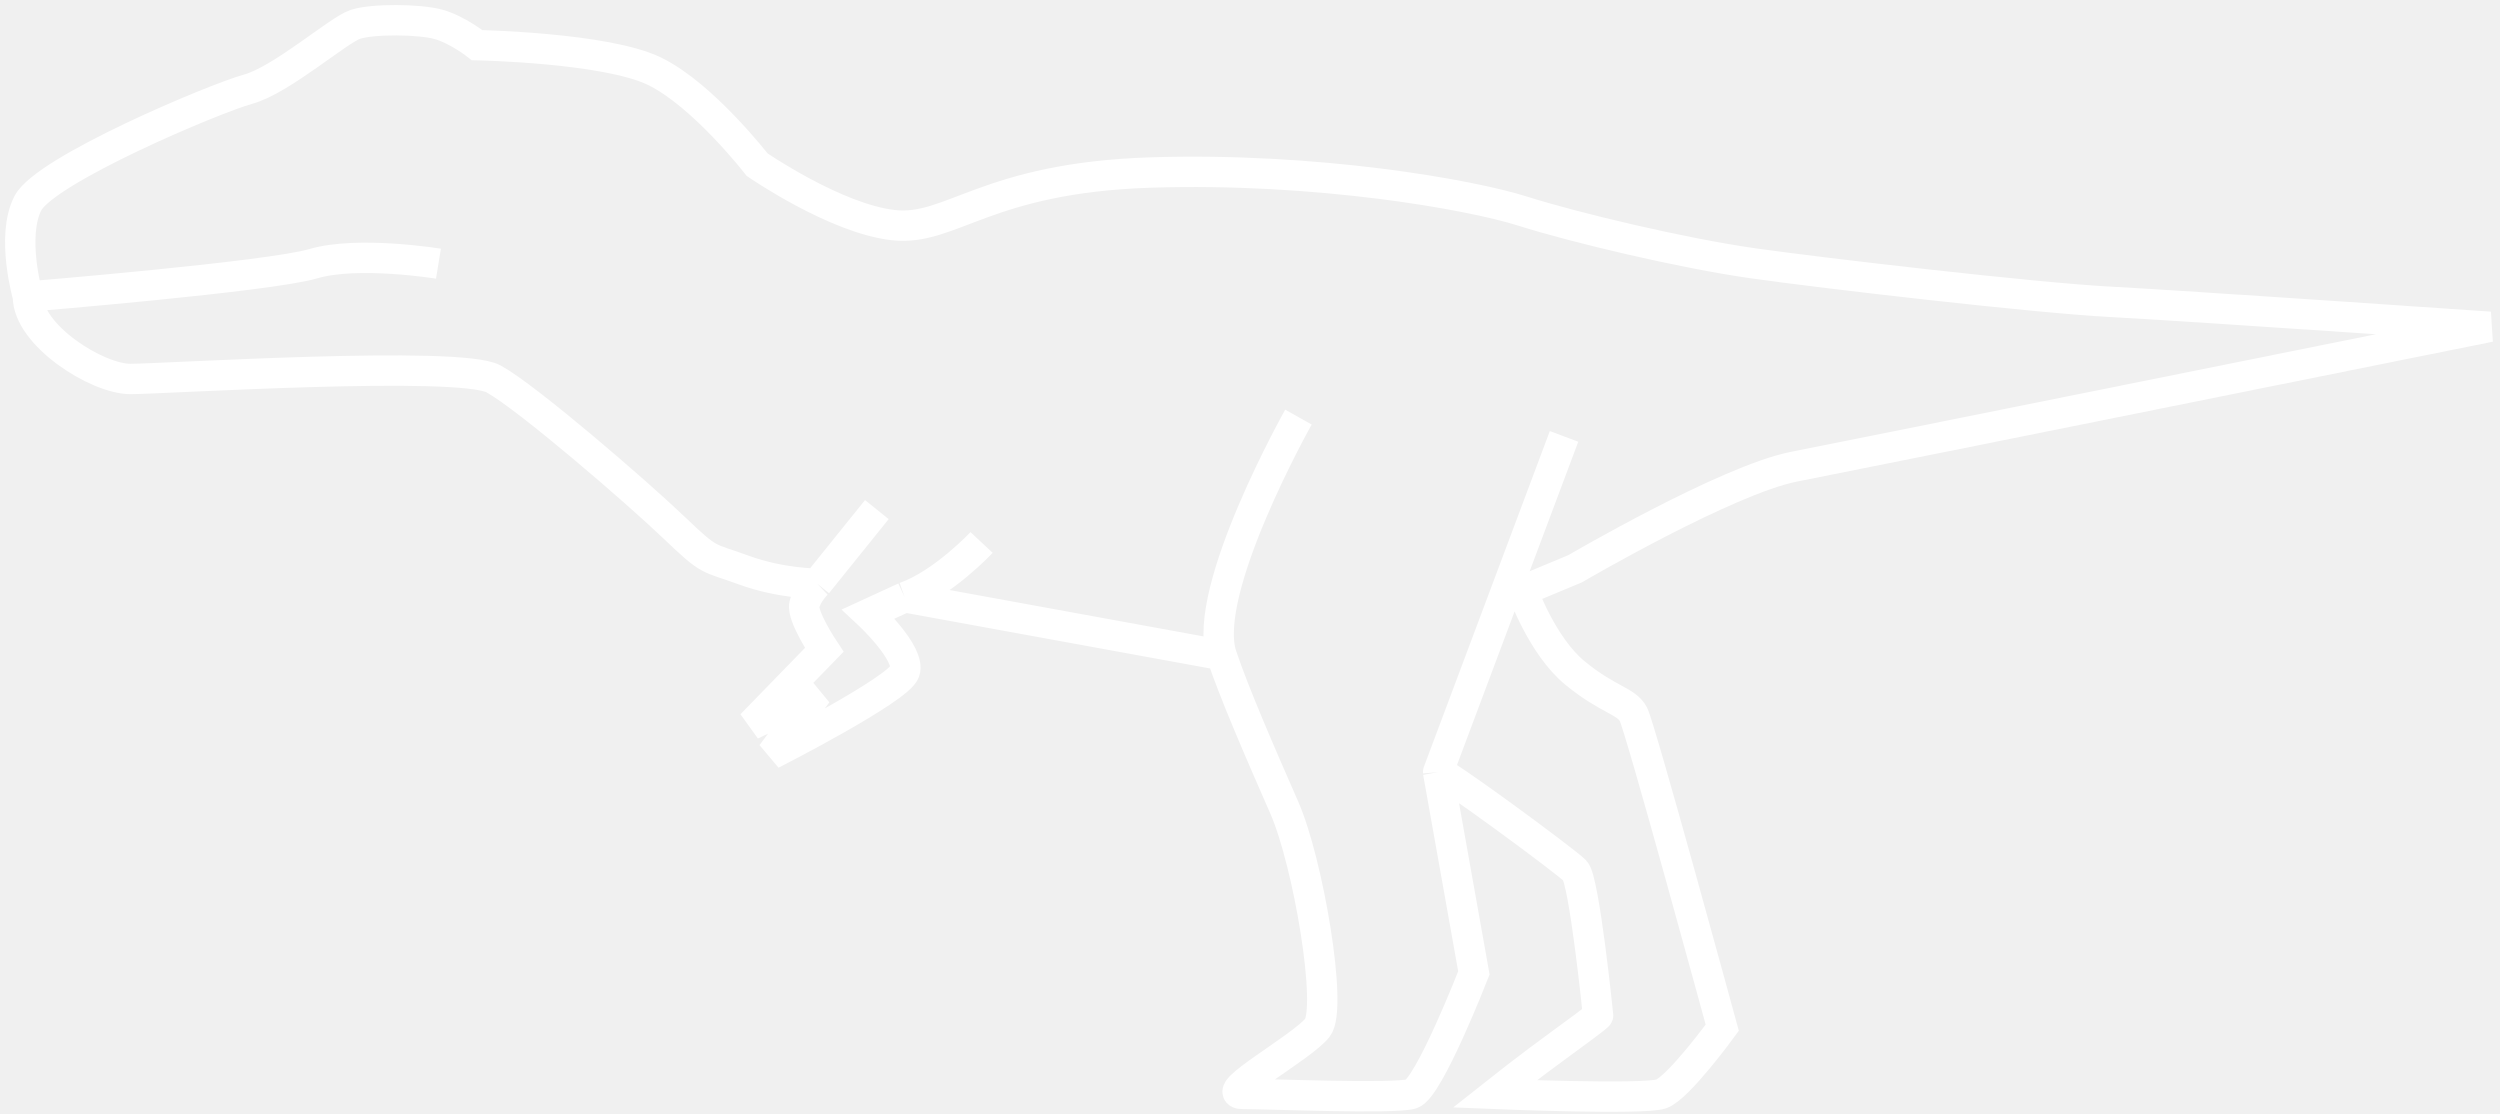
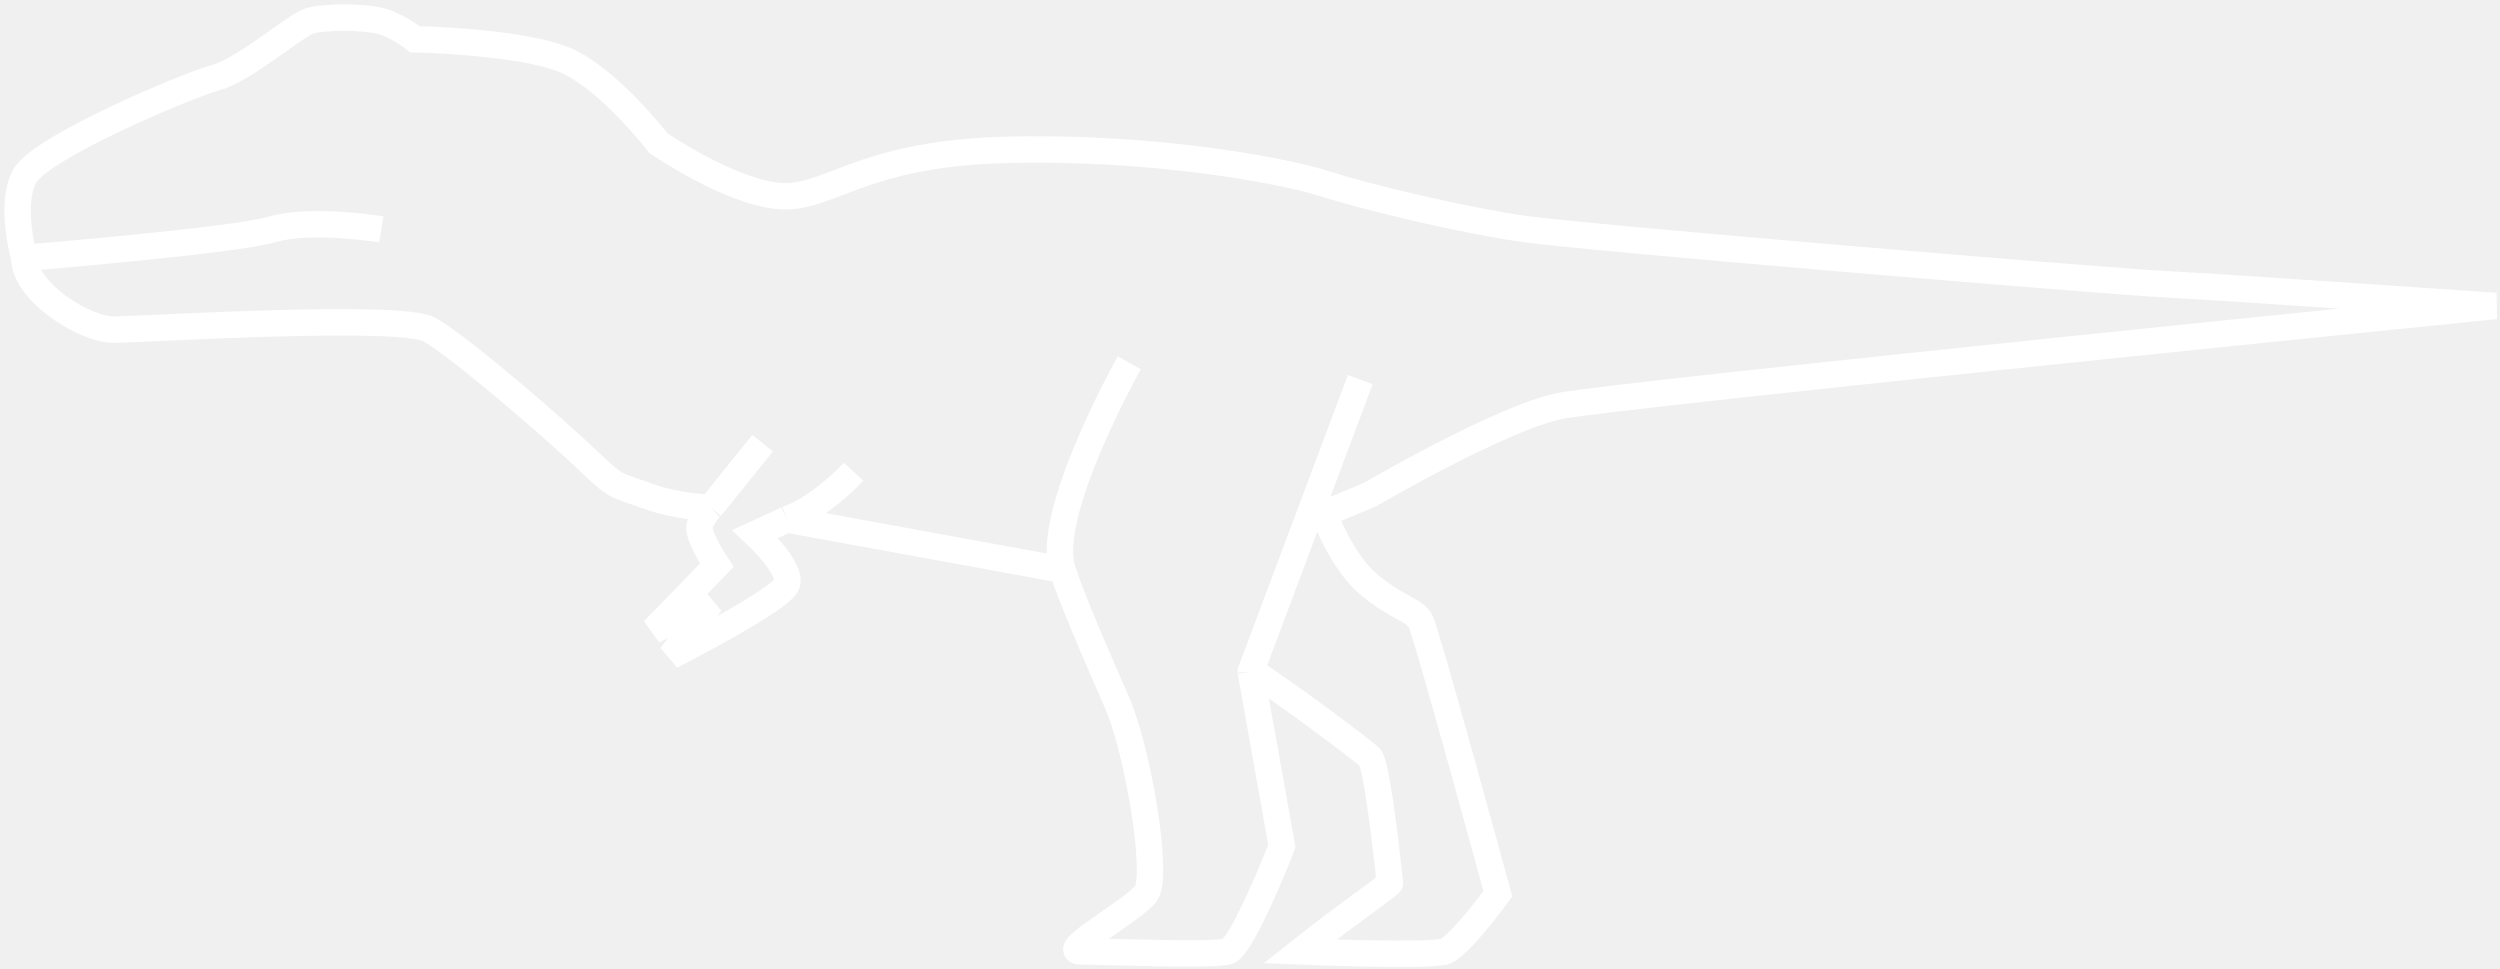
- <svg xmlns="http://www.w3.org/2000/svg" width="247" height="110" viewBox="0 0 247 110" fill="none">
-   <path d="M2.757 29.3C2.757 29.3 1.054 23.367 2.757 20.076C4.46 16.785 21.182 9.725 24.501 8.816C27.819 7.906 33.408 2.969 35.111 2.406C36.814 1.843 41.442 1.886 43.319 2.406C45.197 2.926 47.14 4.463 47.14 4.463C47.14 4.463 59.867 4.702 64.67 7.04C69.473 9.379 74.8 16.265 74.8 16.265C74.8 16.265 82.528 21.592 88.248 22.241C93.968 22.891 97.373 17.564 113.703 17.044C130.033 16.524 145.227 19.209 150.423 20.855C155.619 22.501 166.185 25.013 173.171 26.009C180.157 27.005 201.071 29.43 208.494 29.82C215.917 30.21 246 32.288 246 32.288C246 32.288 183.912 44.804 177.275 46.104C170.639 47.403 155.619 56.194 155.619 56.194L150.423 58.36C150.423 58.36 152.344 63.817 155.619 66.502C158.894 69.187 160.684 69.23 161.382 70.573C162.081 71.915 170.158 101.538 170.158 101.538C170.158 101.538 165.836 107.471 164.133 108.078C162.43 108.684 147.672 108.078 147.672 108.078C147.672 108.078 150.947 105.479 154.527 102.881C158.108 100.282 157.889 100.326 157.889 100.326C157.889 100.326 156.536 86.987 155.619 86.034C154.702 85.081 142.04 75.77 142.084 76.289M2.757 29.3C2.757 33.112 9.568 37.442 12.886 37.442C16.205 37.442 45.415 35.58 48.777 37.442C52.139 39.305 62.923 48.616 66.591 52.123C70.259 55.632 69.822 54.982 73.49 56.325C77.157 57.667 80.738 57.667 80.738 57.667M2.757 29.3C2.757 29.3 26.553 27.352 30.963 26.052C35.373 24.753 43.319 26.052 43.319 26.052M142.084 76.289L154.527 43.116M142.084 76.289L145.62 96.125C145.62 96.125 141.167 107.558 139.464 108.078C137.761 108.597 125.274 108.078 122.741 108.078C120.209 108.078 128.635 103.487 130.164 101.538C131.692 99.589 129.247 85.168 126.889 79.797C124.531 74.427 121.911 68.407 120.689 64.726M128.286 41.21C128.286 41.21 118.637 58.36 120.689 64.726M120.689 64.726L89.383 59.01M89.383 59.01C93.181 57.667 96.98 53.596 96.98 53.596M89.383 59.01L85.803 60.656C85.803 60.656 90.038 64.597 89.383 66.372C88.728 68.148 76.241 74.514 76.241 74.514L80.738 68.494L74.232 71.612L81.436 64.207C81.436 64.207 79.21 60.872 79.472 59.746C79.734 58.62 80.738 57.667 80.738 57.667M86.632 50.348L80.738 57.667" stroke="white" stroke-width="3" />
+ <svg xmlns="http://www.w3.org/2000/svg" width="284" height="110" viewBox="0 0 284 110" fill="none">
+   <path d="M2.757 29.3C2.757 29.3 1.054 23.367 2.757 20.076C4.46 16.785 21.182 9.725 24.501 8.816C27.819 7.906 33.408 2.969 35.111 2.406C36.814 1.843 41.442 1.886 43.319 2.406C45.197 2.926 47.14 4.463 47.14 4.463C47.14 4.463 59.867 4.702 64.67 7.04C69.473 9.379 74.8 16.265 74.8 16.265C74.8 16.265 82.528 21.592 88.248 22.241C93.968 22.891 97.373 17.564 113.703 17.044C130.033 16.524 145.227 19.209 150.423 20.855C155.619 22.501 166.185 25.013 173.171 26.009C180.157 27.005 238.577 31.899 246 32.288C253.423 32.678 283.506 34.757 283.506 34.757C283.506 34.757 183.912 44.804 177.275 46.104C170.639 47.403 155.619 56.194 155.619 56.194L150.423 58.36C150.423 58.36 152.344 63.817 155.619 66.502C158.894 69.187 160.684 69.23 161.382 70.573C162.081 71.915 170.158 101.538 170.158 101.538C170.158 101.538 165.836 107.471 164.133 108.078C162.43 108.684 147.672 108.078 147.672 108.078C147.672 108.078 150.947 105.479 154.527 102.881C158.108 100.282 157.889 100.326 157.889 100.326C157.889 100.326 156.536 86.987 155.619 86.034C154.702 85.081 142.04 75.77 142.084 76.289M2.757 29.3C2.757 33.112 9.568 37.442 12.886 37.442C16.205 37.442 45.415 35.58 48.777 37.442C52.139 39.305 62.923 48.616 66.591 52.123C70.259 55.632 69.822 54.982 73.49 56.325C77.157 57.667 80.738 57.667 80.738 57.667M2.757 29.3C2.757 29.3 26.553 27.352 30.963 26.052C35.373 24.753 43.319 26.052 43.319 26.052M142.084 76.289L154.527 43.116M142.084 76.289L145.62 96.125C145.62 96.125 141.167 107.558 139.464 108.078C137.761 108.597 125.274 108.078 122.741 108.078C120.209 108.078 128.635 103.487 130.164 101.538C131.692 99.589 129.247 85.168 126.889 79.797C124.531 74.427 121.911 68.407 120.689 64.726M128.286 41.21C128.286 41.21 118.637 58.36 120.689 64.726M120.689 64.726L89.383 59.01M89.383 59.01C93.181 57.667 96.98 53.596 96.98 53.596M89.383 59.01L85.803 60.656C85.803 60.656 90.038 64.597 89.383 66.372C88.728 68.148 76.241 74.514 76.241 74.514L80.738 68.494L74.232 71.612L81.436 64.207C81.436 64.207 79.21 60.872 79.472 59.746C79.734 58.62 80.738 57.667 80.738 57.667M86.632 50.348L80.738 57.667" stroke="white" stroke-width="3" />
</svg>
